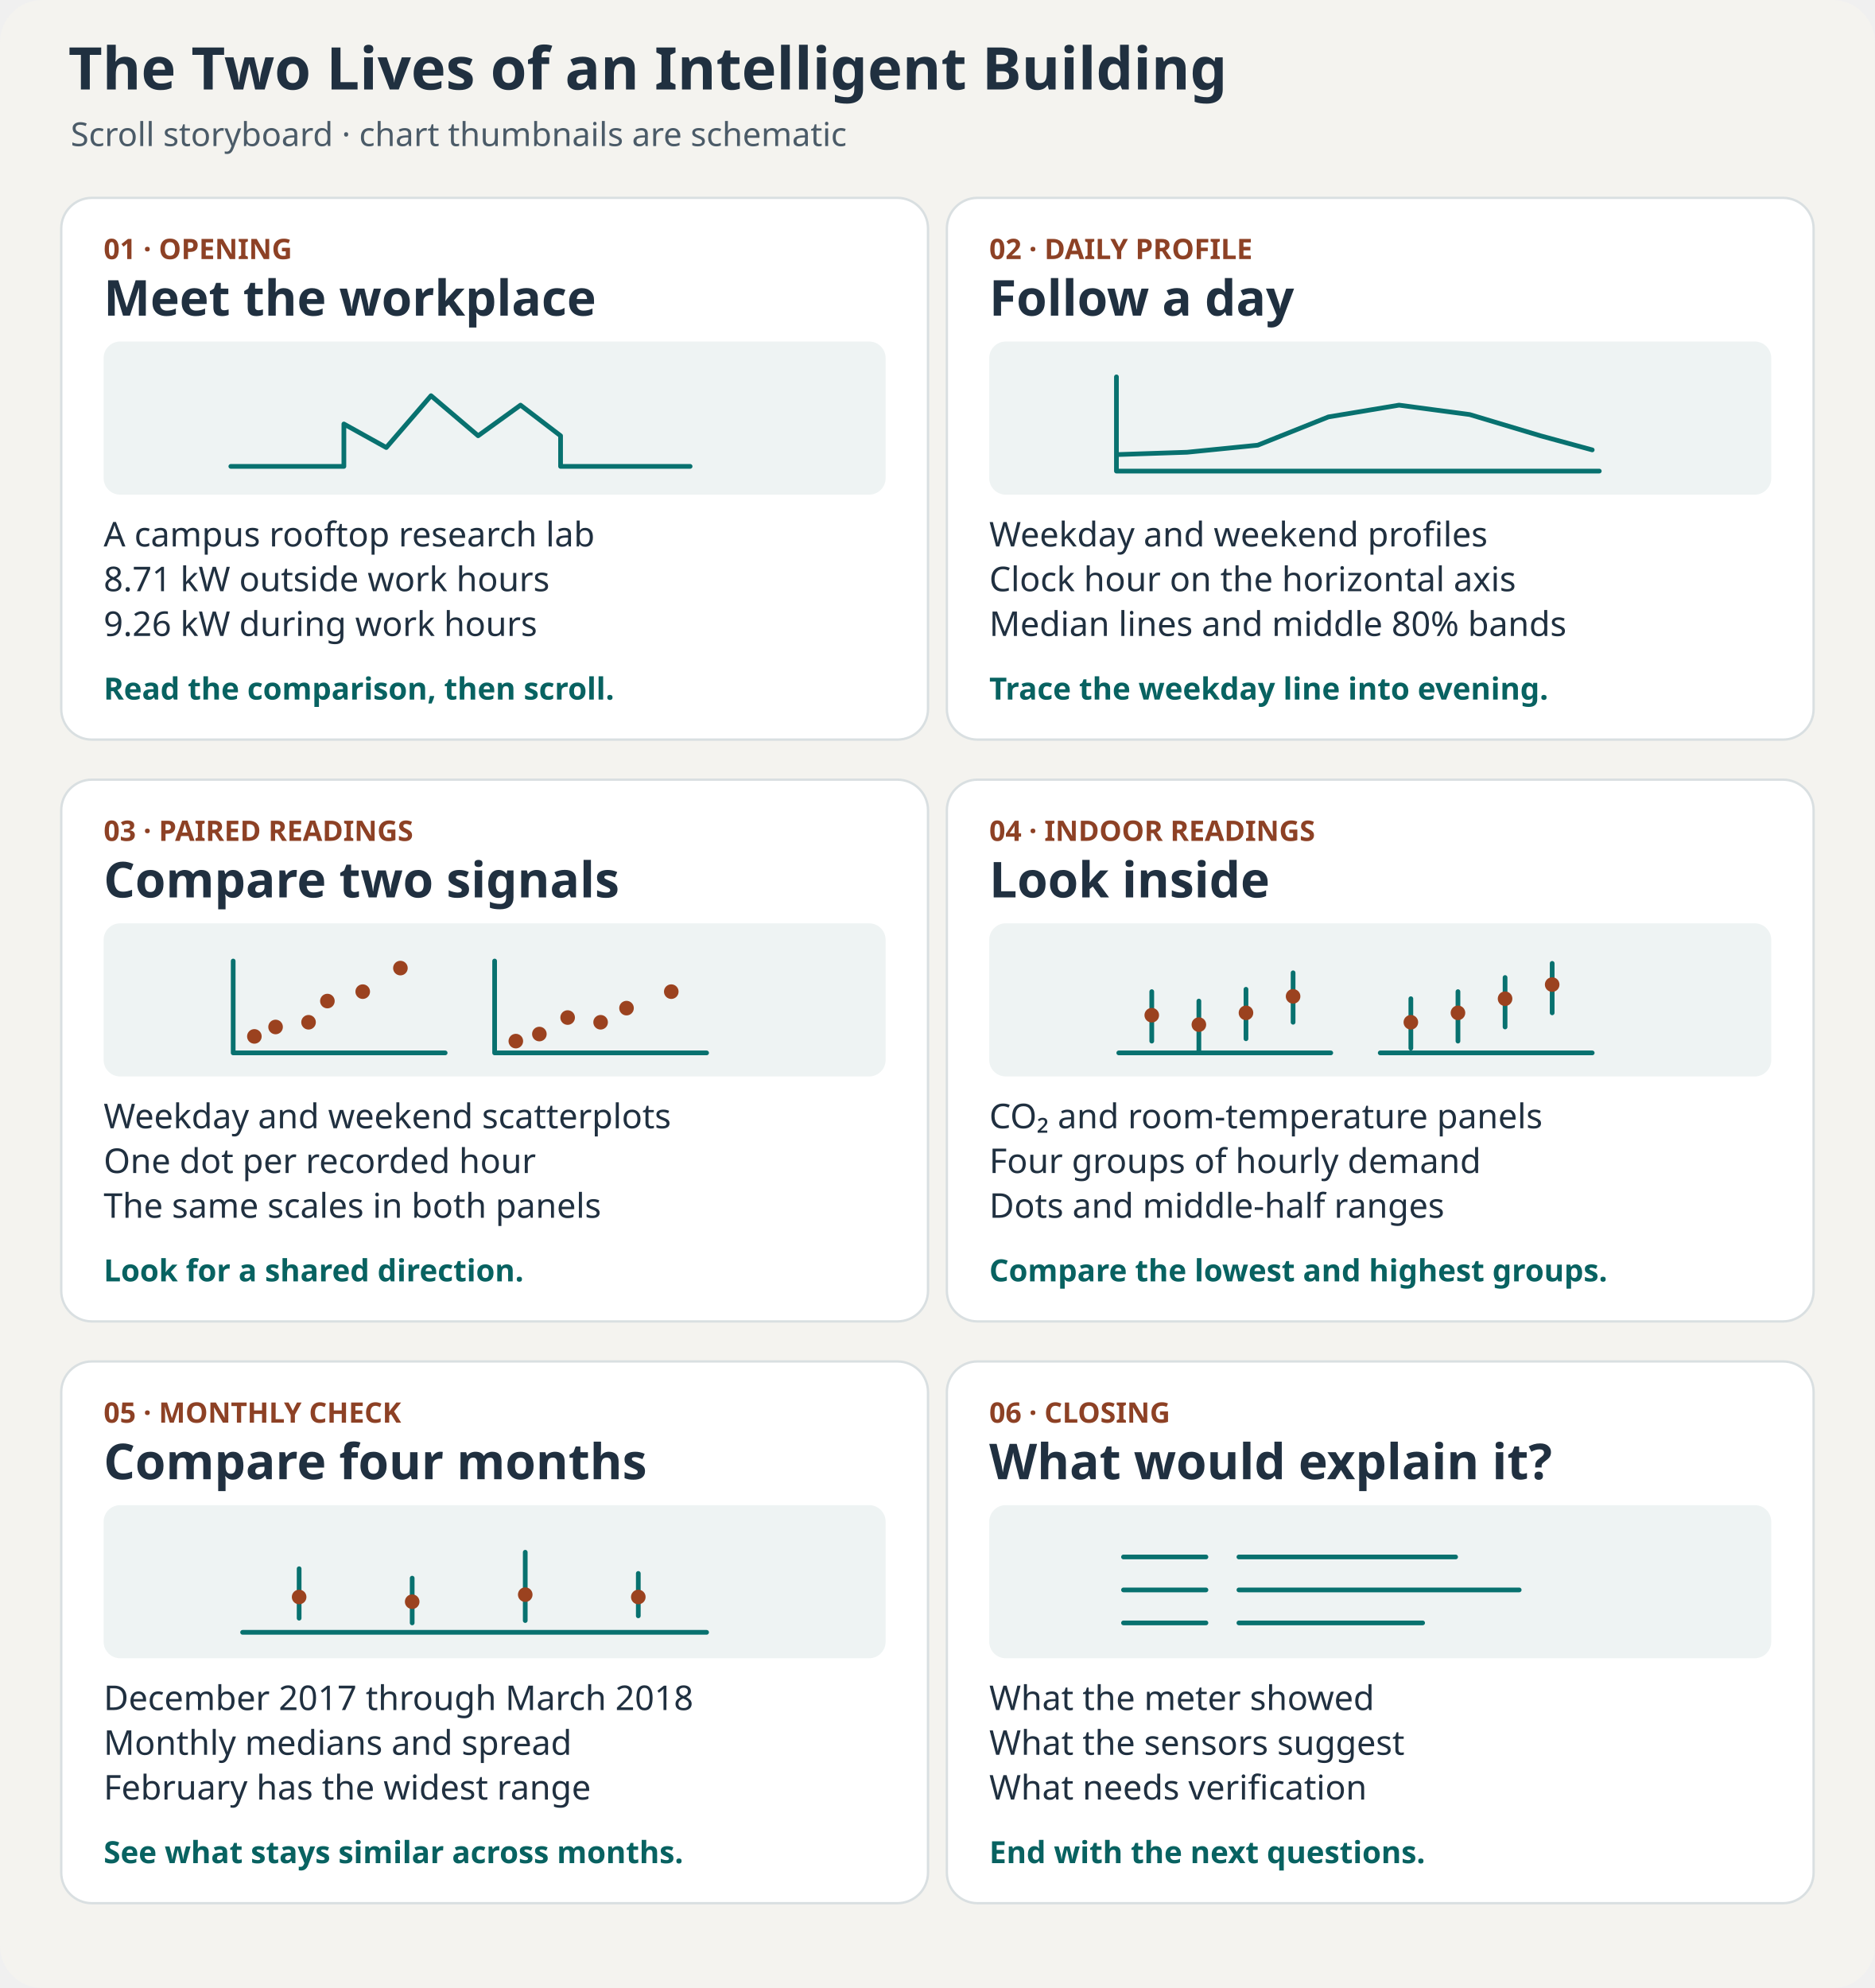
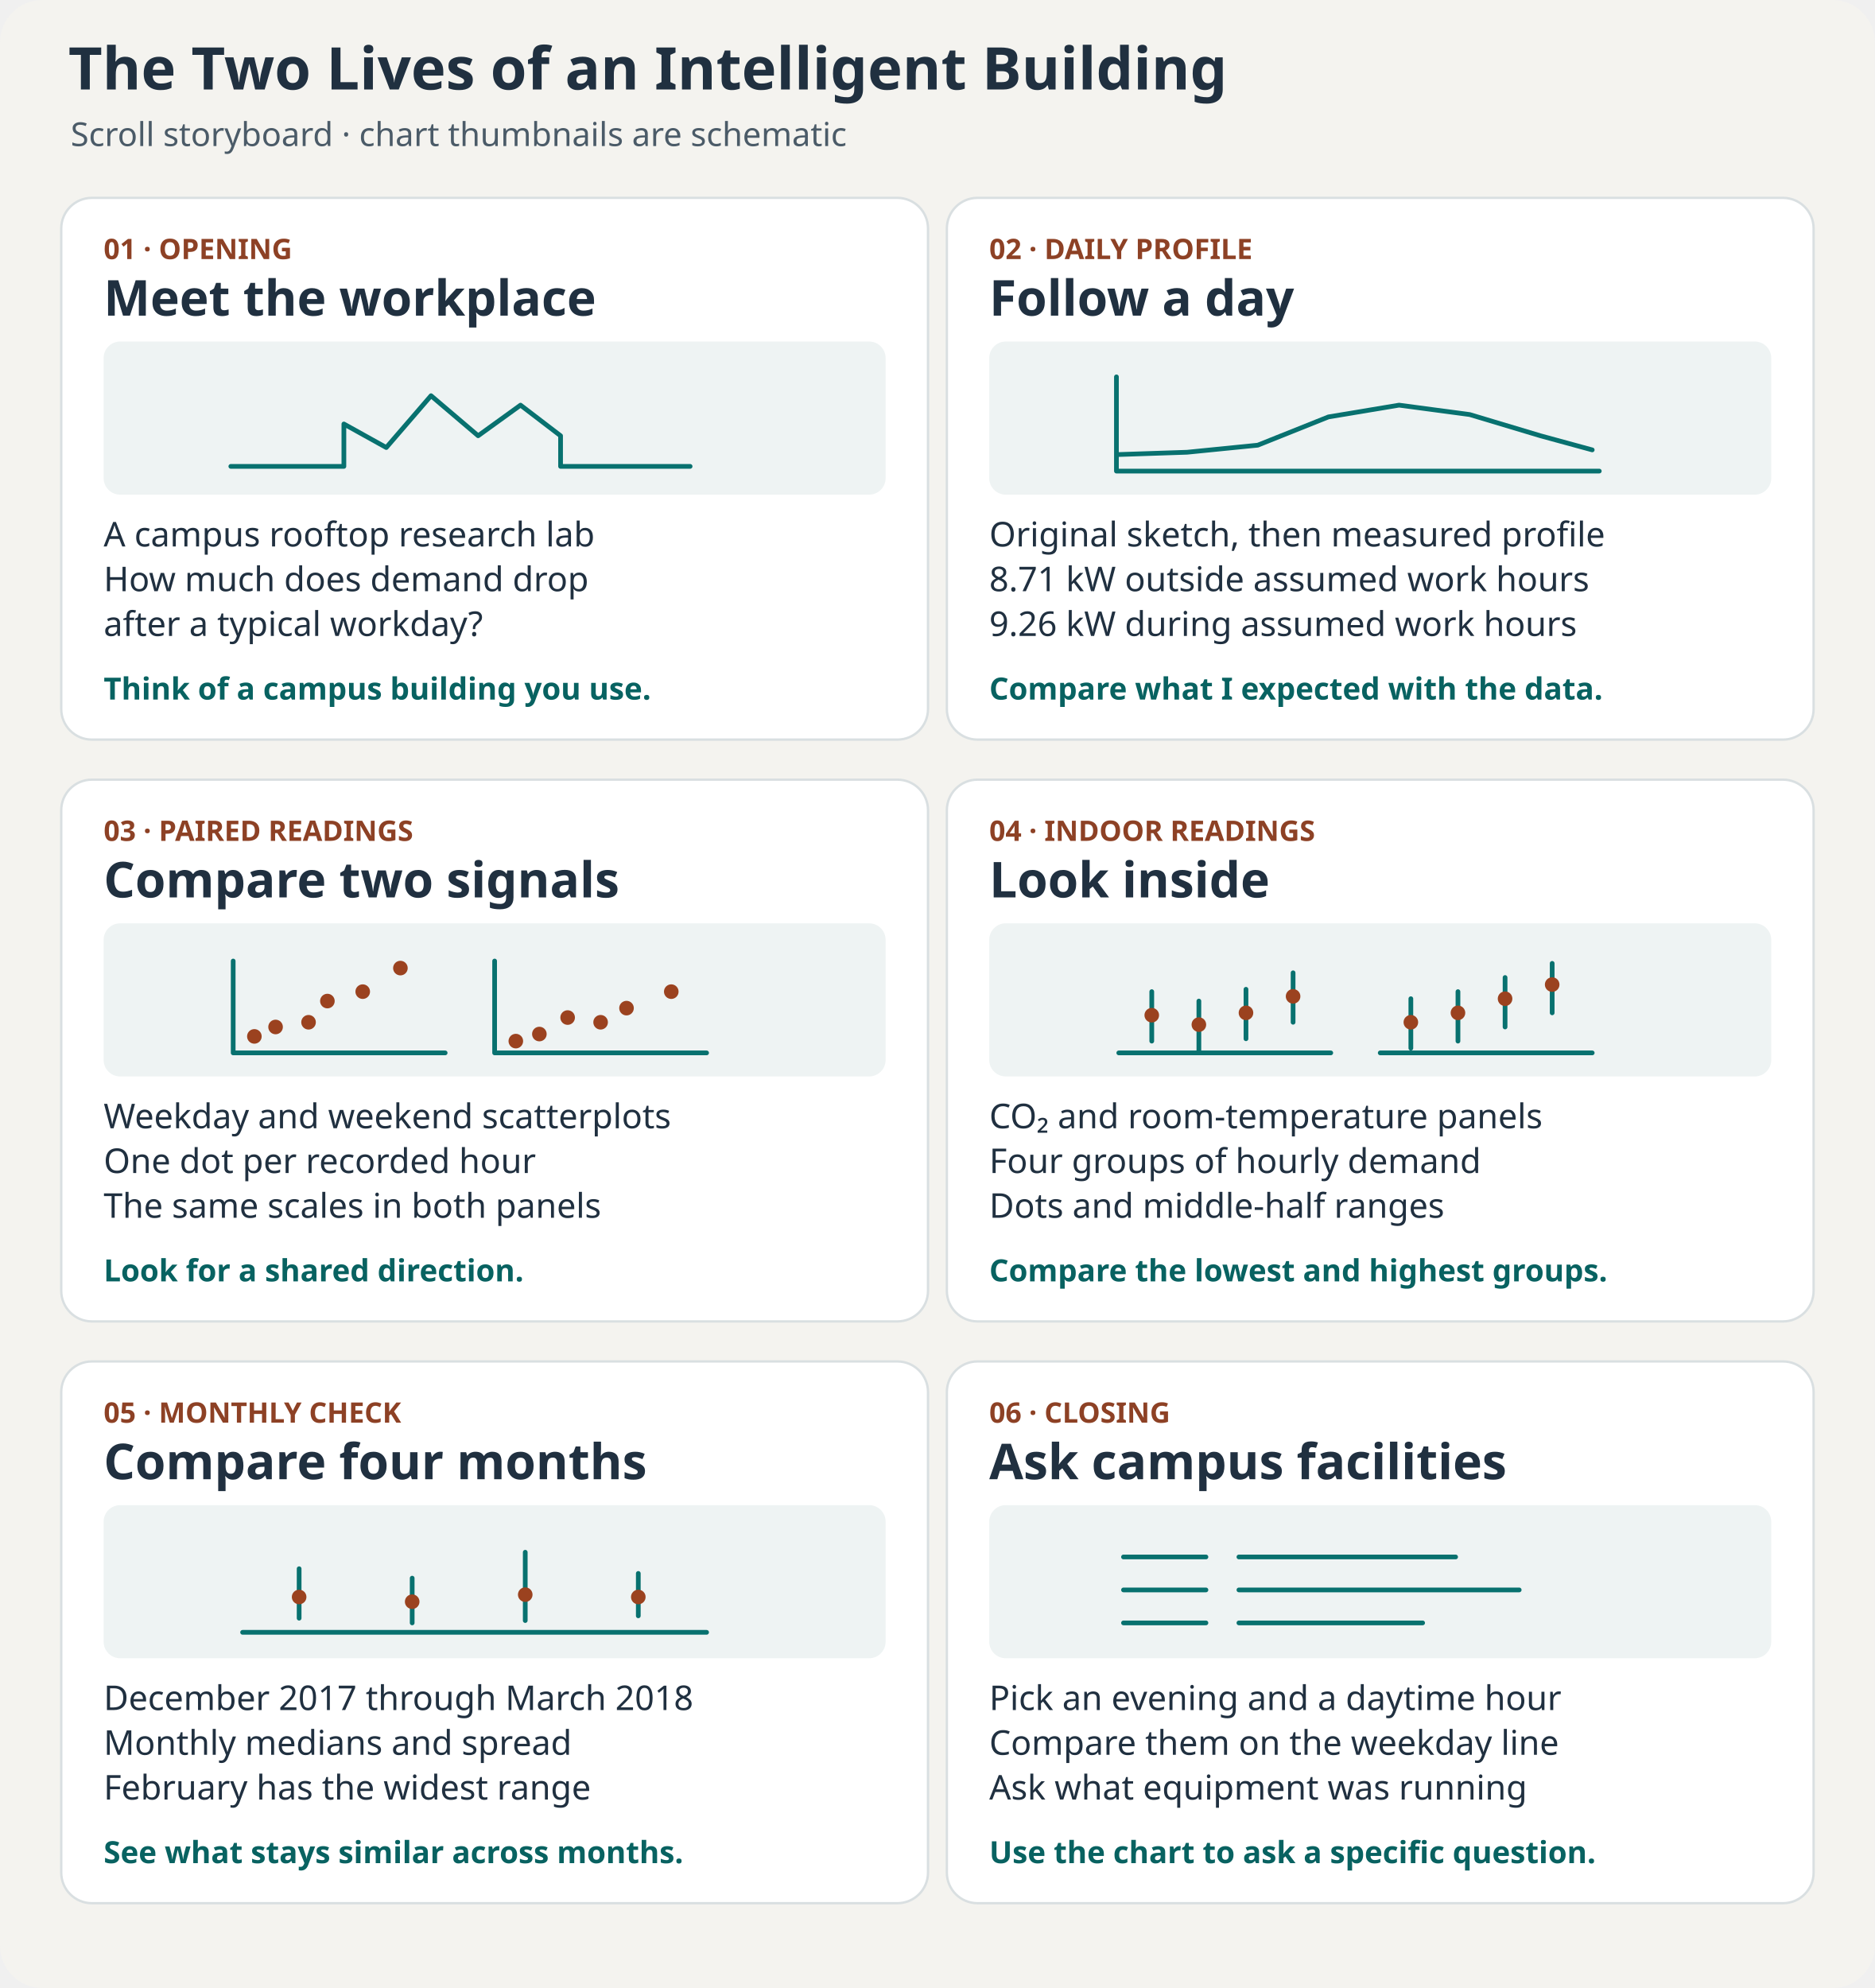
<svg xmlns="http://www.w3.org/2000/svg" viewBox="0 0 796 844" role="img" aria-labelledby="title desc">
  <rect width="796" height="844" rx="18" fill="#f4f3ef" />
  <g font-family="system-ui, sans-serif" fill="#203040">
    <text x="29" y="38" font-size="25" font-weight="700">The Two Lives of an Intelligent Building</text>
    <text x="30" y="62" font-size="14" fill="#4b5b68">Scroll storyboard · chart thumbnails are schematic</text>
    <g transform="translate(26 84)">
      <rect width="368" height="230" rx="13" fill="white" stroke="#d9dfe1" />
      <text x="18" y="26" font-size="12" font-weight="700" fill="#8d4125">01 · OPENING</text>
      <text x="18" y="50" font-size="21" font-weight="700">Meet the workplace</text>
      <rect x="18" y="61" width="332" height="65" rx="7" fill="#eef3f3" />
      <g transform="translate(47 61)">
        <path d="M25 53h48V35l18 10 19-22 20 17 18-13 17 13v13h55" fill="none" stroke="#08716f" stroke-width="2" stroke-linecap="round" stroke-linejoin="round" />
      </g>
      <text x="18" y="148" font-size="14.5">A campus rooftop research lab</text>
-       <text x="18" y="167" font-size="14.5">8.71 kW outside work hours</text>
-       <text x="18" y="186" font-size="14.5">9.26 kW during work hours</text>
-       <text x="18" y="213" font-size="13" font-weight="650" fill="#086261">Read the comparison, then scroll.</text>
+       <text x="18" y="167" font-size="14.5">How much does demand drop</text>
+       <text x="18" y="186" font-size="14.5">after a typical workday?</text>
+       <text x="18" y="213" font-size="13" font-weight="650" fill="#086261">Think of a campus building you use.</text>
    </g>
    <g transform="translate(402 84)">
      <rect width="368" height="230" rx="13" fill="white" stroke="#d9dfe1" />
      <text x="18" y="26" font-size="12" font-weight="700" fill="#8d4125">02 · DAILY PROFILE</text>
      <text x="18" y="50" font-size="21" font-weight="700">Follow a day</text>
      <rect x="18" y="61" width="332" height="65" rx="7" fill="#eef3f3" />
      <g transform="translate(47 61)">
        <path d="M25 55h205M25 55V15M25 48 55 47 85 44 115 32 145 27 175 31 205 40 227 46" fill="none" stroke="#08716f" stroke-width="2" stroke-linecap="round" stroke-linejoin="round" />
      </g>
-       <text x="18" y="148" font-size="14.5">Weekday and weekend profiles</text>
-       <text x="18" y="167" font-size="14.5">Clock hour on the horizontal axis</text>
-       <text x="18" y="186" font-size="14.5">Median lines and middle 80% bands</text>
-       <text x="18" y="213" font-size="13" font-weight="650" fill="#086261">Trace the weekday line into evening.</text>
+       <text x="18" y="148" font-size="14.5">Original sketch, then measured profile</text>
+       <text x="18" y="167" font-size="14.5">8.71 kW outside assumed work hours</text>
+       <text x="18" y="186" font-size="14.5">9.26 kW during assumed work hours</text>
+       <text x="18" y="213" font-size="13" font-weight="650" fill="#086261">Compare what I expected with the data.</text>
    </g>
    <g transform="translate(26 331)">
      <rect width="368" height="230" rx="13" fill="white" stroke="#d9dfe1" />
      <text x="18" y="26" font-size="12" font-weight="700" fill="#8d4125">03 · PAIRED READINGS</text>
      <text x="18" y="50" font-size="21" font-weight="700">Compare two signals</text>
      <rect x="18" y="61" width="332" height="65" rx="7" fill="#eef3f3" />
      <g transform="translate(47 61)">
        <path d="M26 55h90M26 55V16M137 55h90M137 55V16" fill="none" stroke="#08716f" stroke-width="2" stroke-linecap="round" stroke-linejoin="round" />
        <circle cx="35" cy="48" r="3.1" fill="#9b421f" />
        <circle cx="44" cy="44" r="3.1" fill="#9b421f" />
        <circle cx="58" cy="42" r="3.1" fill="#9b421f" />
        <circle cx="66" cy="33" r="3.1" fill="#9b421f" />
        <circle cx="81" cy="29" r="3.1" fill="#9b421f" />
        <circle cx="97" cy="19" r="3.1" fill="#9b421f" />
        <circle cx="146" cy="50" r="3.1" fill="#9b421f" />
        <circle cx="156" cy="47" r="3.1" fill="#9b421f" />
        <circle cx="168" cy="40" r="3.1" fill="#9b421f" />
        <circle cx="182" cy="42" r="3.1" fill="#9b421f" />
        <circle cx="193" cy="36" r="3.1" fill="#9b421f" />
        <circle cx="212" cy="29" r="3.1" fill="#9b421f" />
      </g>
      <text x="18" y="148" font-size="14.5">Weekday and weekend scatterplots</text>
      <text x="18" y="167" font-size="14.5">One dot per recorded hour</text>
      <text x="18" y="186" font-size="14.5">The same scales in both panels</text>
      <text x="18" y="213" font-size="13" font-weight="650" fill="#086261">Look for a shared direction.</text>
    </g>
    <g transform="translate(402 331)">
      <rect width="368" height="230" rx="13" fill="white" stroke="#d9dfe1" />
      <text x="18" y="26" font-size="12" font-weight="700" fill="#8d4125">04 · INDOOR READINGS</text>
      <text x="18" y="50" font-size="21" font-weight="700">Look inside</text>
      <rect x="18" y="61" width="332" height="65" rx="7" fill="#eef3f3" />
      <g transform="translate(47 61)">
        <path d="M26 55h90M137 55h90M40 29v21m20-17v21m20-26v21m20-28v21M150 32v21m20-24v21m20-27v21m20-27v21" fill="none" stroke="#08716f" stroke-width="2" stroke-linecap="round" stroke-linejoin="round" />
        <circle cx="40" cy="39" r="3.1" fill="#9b421f" />
        <circle cx="60" cy="43" r="3.1" fill="#9b421f" />
        <circle cx="80" cy="38" r="3.1" fill="#9b421f" />
        <circle cx="100" cy="31" r="3.1" fill="#9b421f" />
        <circle cx="150" cy="42" r="3.1" fill="#9b421f" />
        <circle cx="170" cy="38" r="3.1" fill="#9b421f" />
        <circle cx="190" cy="32" r="3.1" fill="#9b421f" />
        <circle cx="210" cy="26" r="3.1" fill="#9b421f" />
      </g>
      <text x="18" y="148" font-size="14.5">CO₂ and room-temperature panels</text>
      <text x="18" y="167" font-size="14.5">Four groups of hourly demand</text>
      <text x="18" y="186" font-size="14.5">Dots and middle-half ranges</text>
      <text x="18" y="213" font-size="13" font-weight="650" fill="#086261">Compare the lowest and highest groups.</text>
    </g>
    <g transform="translate(26 578)">
      <rect width="368" height="230" rx="13" fill="white" stroke="#d9dfe1" />
      <text x="18" y="26" font-size="12" font-weight="700" fill="#8d4125">05 · MONTHLY CHECK</text>
      <text x="18" y="50" font-size="21" font-weight="700">Compare four months</text>
      <rect x="18" y="61" width="332" height="65" rx="7" fill="#eef3f3" />
      <g transform="translate(47 61)">
        <path d="M30 54h197M54 27v21m48-17v19m48-30v29m48-20v18" fill="none" stroke="#08716f" stroke-width="2" stroke-linecap="round" stroke-linejoin="round" />
        <circle cx="54" cy="39" r="3.1" fill="#9b421f" />
        <circle cx="102" cy="41" r="3.1" fill="#9b421f" />
        <circle cx="150" cy="38" r="3.1" fill="#9b421f" />
        <circle cx="198" cy="39" r="3.1" fill="#9b421f" />
      </g>
      <text x="18" y="148" font-size="14.5">December 2017 through March 2018</text>
      <text x="18" y="167" font-size="14.5">Monthly medians and spread</text>
      <text x="18" y="186" font-size="14.5">February has the widest range</text>
      <text x="18" y="213" font-size="13" font-weight="650" fill="#086261">See what stays similar across months.</text>
    </g>
    <g transform="translate(402 578)">
      <rect width="368" height="230" rx="13" fill="white" stroke="#d9dfe1" />
      <text x="18" y="26" font-size="12" font-weight="700" fill="#8d4125">06 · CLOSING</text>
-       <text x="18" y="50" font-size="21" font-weight="700">What would explain it?</text>
+       <text x="18" y="50" font-size="21" font-weight="700">Ask campus facilities</text>
      <rect x="18" y="61" width="332" height="65" rx="7" fill="#eef3f3" />
      <g transform="translate(47 61)">
        <path d="M28 22h35m14 0h92M28 36h35m14 0h119M28 50h35m14 0h78" fill="none" stroke="#08716f" stroke-width="2" stroke-linecap="round" stroke-linejoin="round" />
      </g>
-       <text x="18" y="148" font-size="14.5">What the meter showed</text>
-       <text x="18" y="167" font-size="14.5">What the sensors suggest</text>
-       <text x="18" y="186" font-size="14.5">What needs verification</text>
-       <text x="18" y="213" font-size="13" font-weight="650" fill="#086261">End with the next questions.</text>
+       <text x="18" y="148" font-size="14.5">Pick an evening and a daytime hour</text>
+       <text x="18" y="167" font-size="14.5">Compare them on the weekday line</text>
+       <text x="18" y="186" font-size="14.5">Ask what equipment was running</text>
+       <text x="18" y="213" font-size="13" font-weight="650" fill="#086261">Use the chart to ask a specific question.</text>
    </g>
  </g>
</svg>
